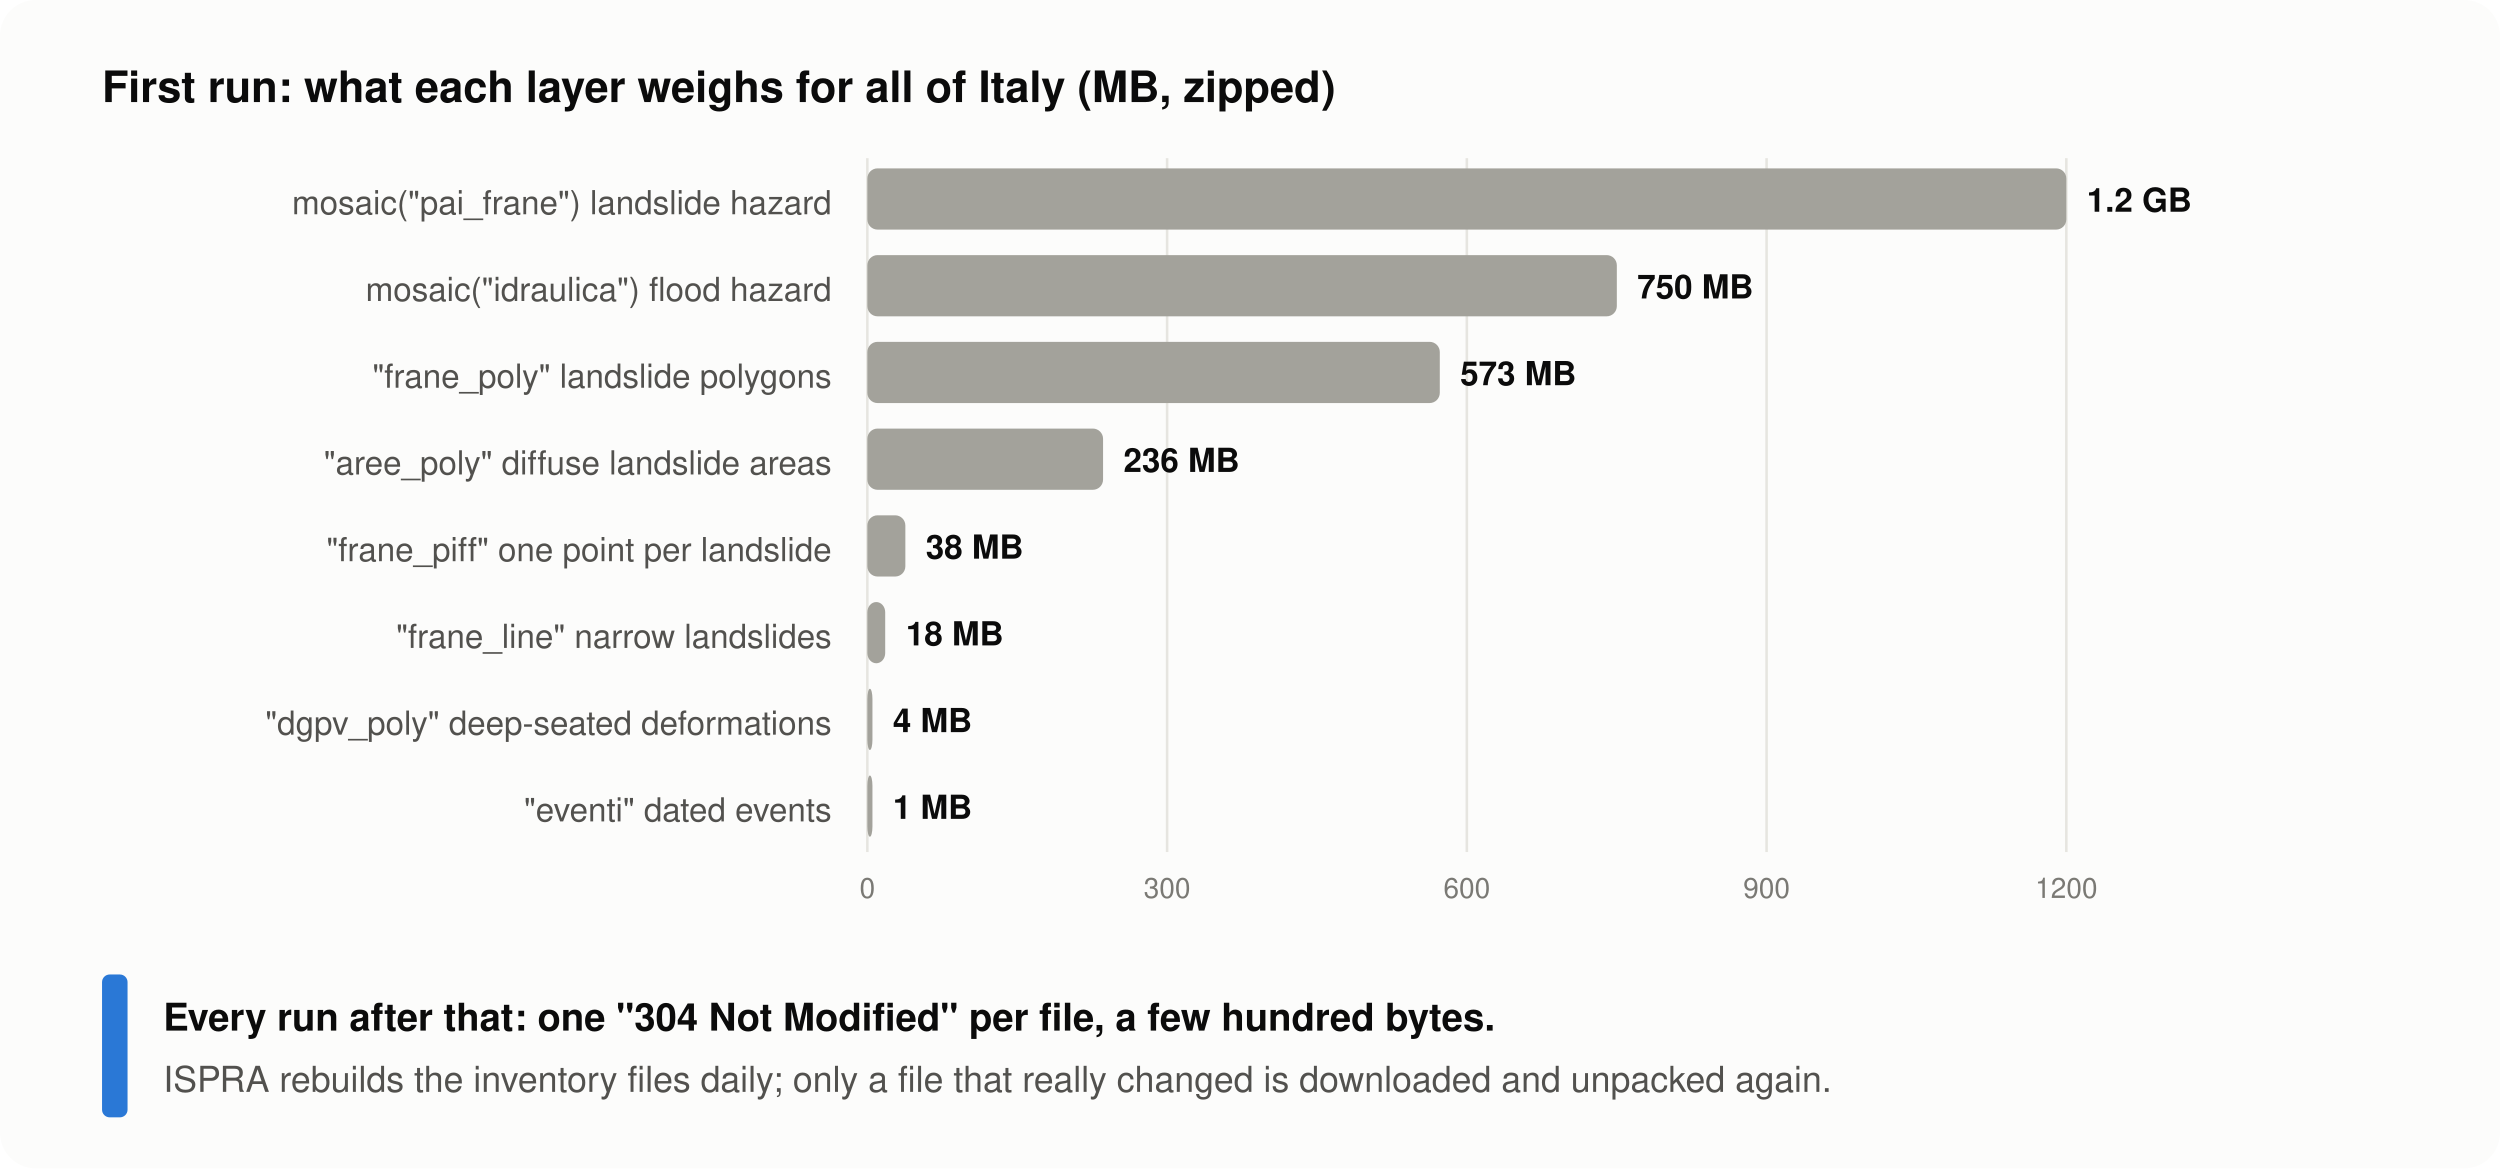
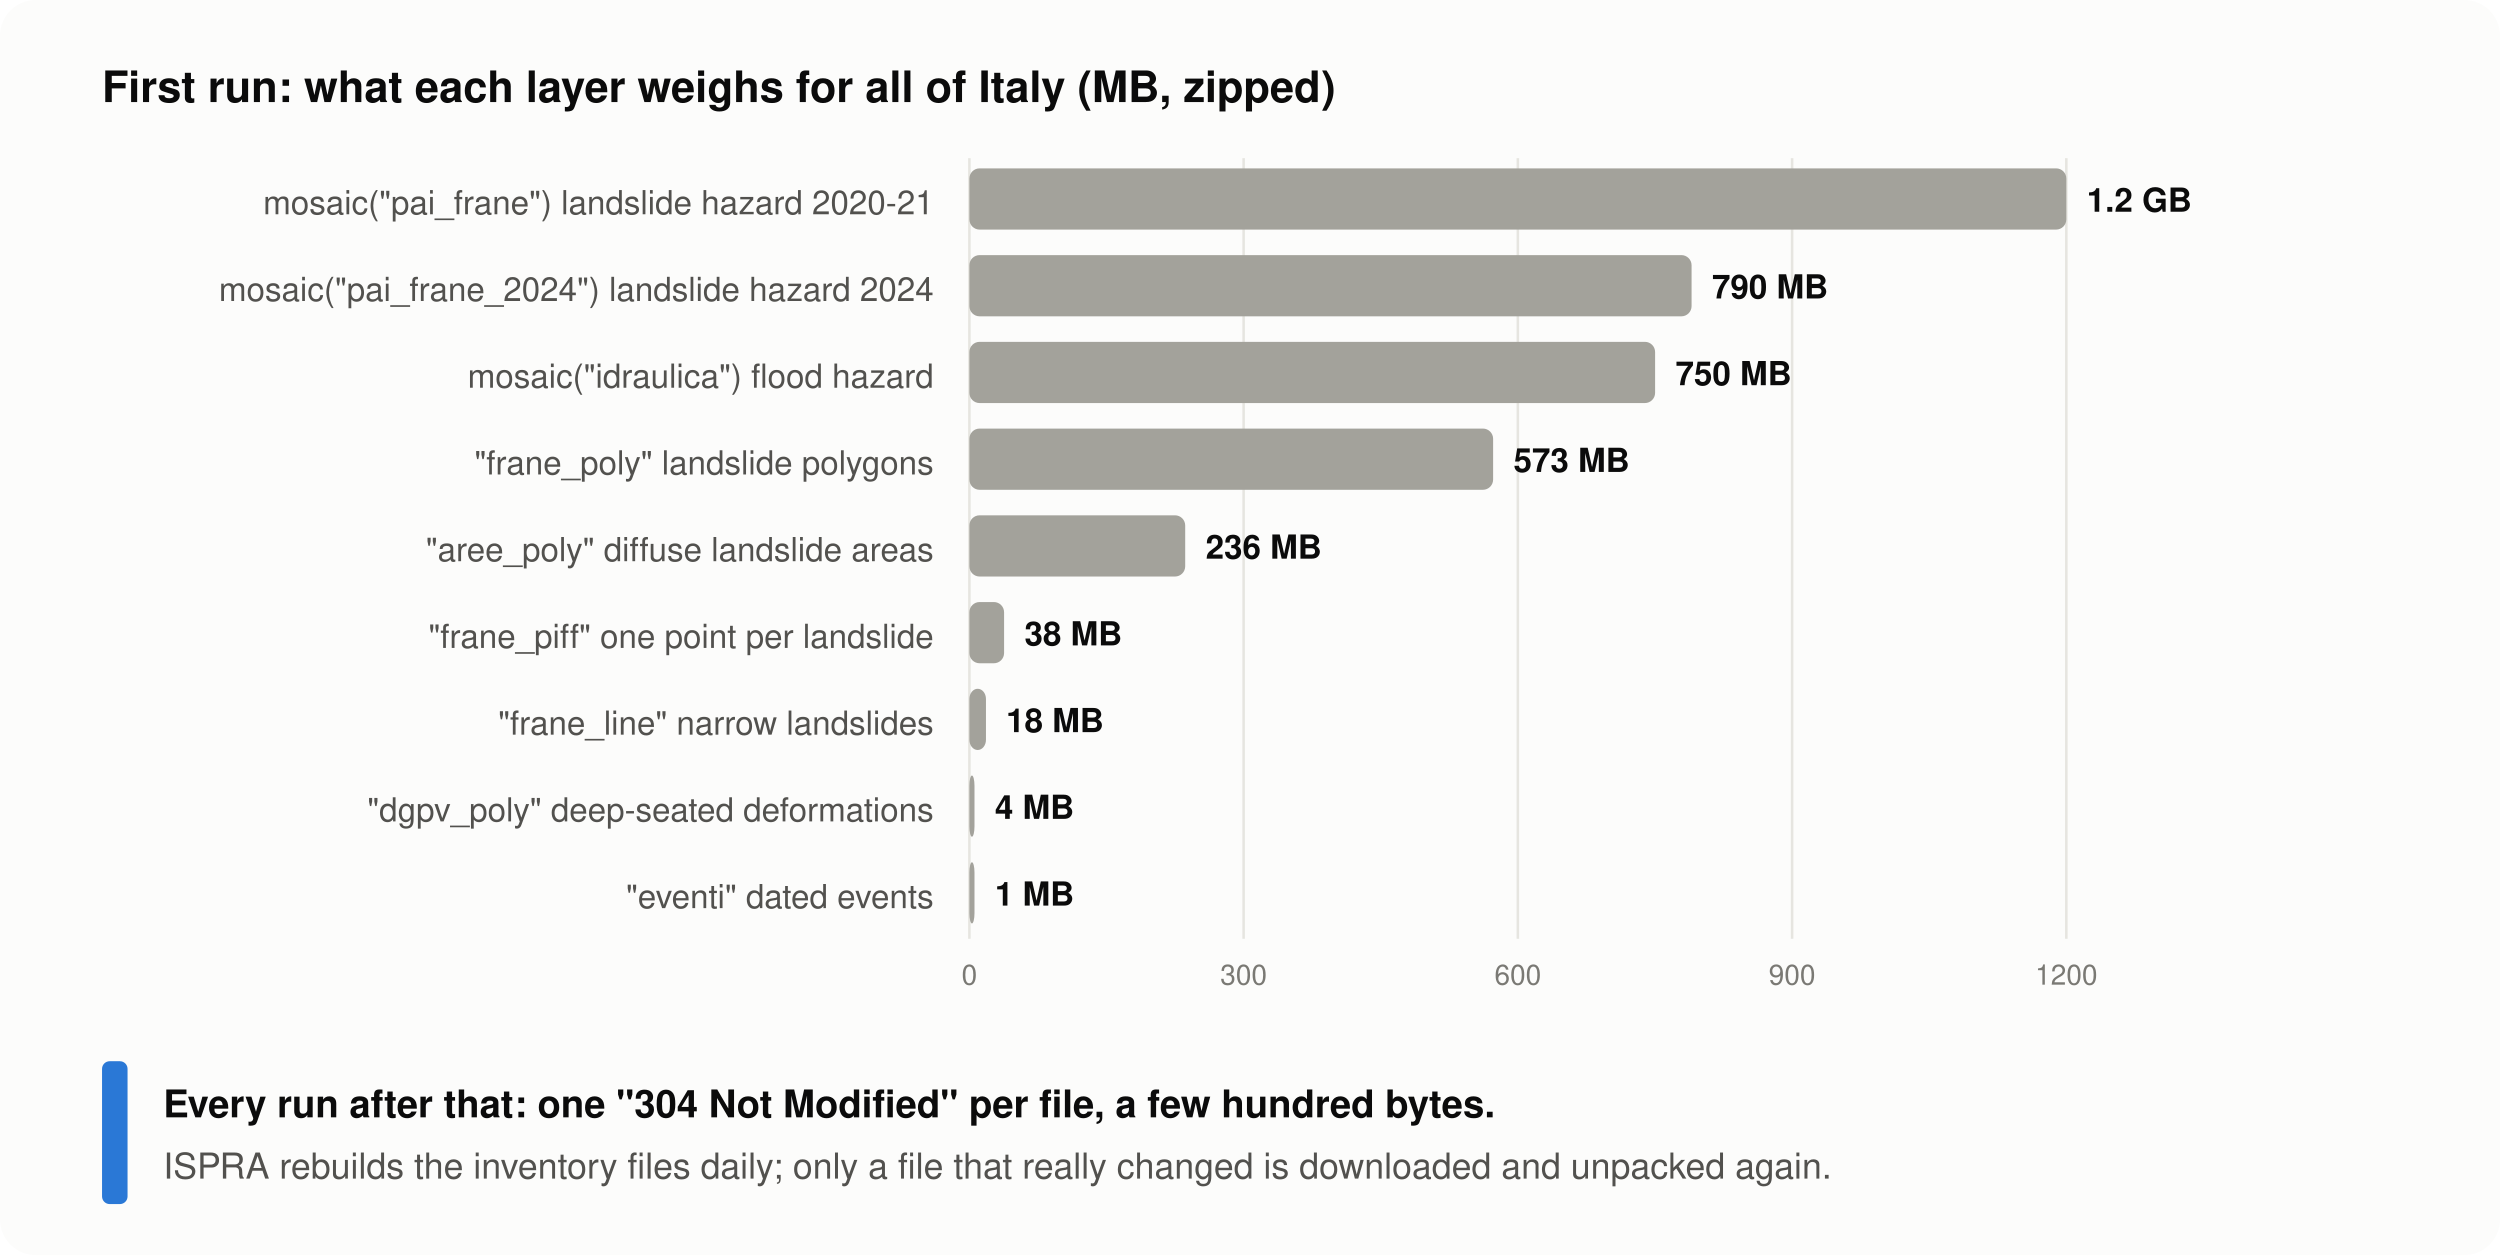
- <svg xmlns="http://www.w3.org/2000/svg" viewBox="0 0 980 458" role="img" aria-label="Download sizes for the whole of Italy, from 1.2 GB for the landslide hazard mosaic to 1 MB for events; the next run of an unchanged file costs one 304 answer">
+ <svg xmlns="http://www.w3.org/2000/svg" viewBox="0 0 980 492" role="img" aria-label="Download sizes for the whole of Italy, from 1.2 GB for the landslide hazard mosaic to 1 MB for events; the next run of an unchanged file costs one 304 answer">
  <style>text{font-family:-apple-system,BlinkMacSystemFont,"Segoe UI",Helvetica,Arial,sans-serif}
  .bg{fill:#fcfcfb} .h{fill:#0b0b0b} .t2{fill:#52514e} .ax{fill:#7a7974} .grid{stroke:#e6e5e0;stroke-width:1}
  .chip{fill:#f0efec} .val{fill:#0b0b0b} .edge{stroke:#fcfcfb}
  @media (prefers-color-scheme: dark){
    .bg{fill:#1a1a19} .h{fill:#f0efec} .t2{fill:#c3c2b7} .ax{fill:#8f8e88} .grid{stroke:#2e2e2b}
    .chip{fill:#2a2a28} .val{fill:#f0efec} .edge{stroke:#1a1a19}
  }
 .keep{fill:#2a78d6} @media (prefers-color-scheme: dark){ .keep{fill:#3987e5} }</style>
-   <rect class="bg" width="980" height="458" rx="14" />
+   <rect class="bg" width="980" height="492" rx="14" />
  <text class="h" x="40" y="40" font-size="17" font-weight="700">First run: what each layer weighs for all of Italy (MB, zipped)</text>
-   <line class="grid" x1="340.0" y1="62" x2="340.0" y2="334" />
-   <text class="ax" x="340.0" y="352" text-anchor="middle" font-size="11">0</text>
-   <line class="grid" x1="457.5" y1="62" x2="457.5" y2="334" />
-   <text class="ax" x="457.5" y="352" text-anchor="middle" font-size="11">300</text>
-   <line class="grid" x1="575.0" y1="62" x2="575.0" y2="334" />
-   <text class="ax" x="575.0" y="352" text-anchor="middle" font-size="11">600</text>
-   <line class="grid" x1="692.5" y1="62" x2="692.5" y2="334" />
-   <text class="ax" x="692.5" y="352" text-anchor="middle" font-size="11">900</text>
-   <line class="grid" x1="810.0" y1="62" x2="810.0" y2="334" />
-   <text class="ax" x="810.0" y="352" text-anchor="middle" font-size="11">1200</text>
-   <text class="t2" x="326" y="84" font-size="13" text-anchor="end">mosaic("pai_frane")  landslide hazard</text>
-   <rect x="340" y="66" width="470.0" height="24" rx="4" fill="#a3a29b" />
+   <line class="grid" x1="380.0" y1="62" x2="380.0" y2="368" />
+   <text class="ax" x="380.0" y="386" text-anchor="middle" font-size="11">0</text>
+   <line class="grid" x1="487.5" y1="62" x2="487.5" y2="368" />
+   <text class="ax" x="487.5" y="386" text-anchor="middle" font-size="11">300</text>
+   <line class="grid" x1="595.0" y1="62" x2="595.0" y2="368" />
+   <text class="ax" x="595.0" y="386" text-anchor="middle" font-size="11">600</text>
+   <line class="grid" x1="702.5" y1="62" x2="702.5" y2="368" />
+   <text class="ax" x="702.5" y="386" text-anchor="middle" font-size="11">900</text>
+   <line class="grid" x1="810.0" y1="62" x2="810.0" y2="368" />
+   <text class="ax" x="810.0" y="386" text-anchor="middle" font-size="11">1200</text>
+   <text class="t2" x="366" y="84" font-size="13" text-anchor="end">mosaic("pai_frane")  landslide hazard 2020-21</text>
+   <rect x="380" y="66" width="430.0" height="24" rx="4" fill="#a3a29b" />
  <text class="val" x="818.0" y="83" font-size="13" font-weight="600">1.2 GB</text>
-   <text class="t2" x="326" y="118" font-size="13" text-anchor="end">mosaic("idraulica")  flood hazard</text>
-   <rect x="340" y="100" width="293.8" height="24" rx="4" fill="#a3a29b" />
-   <text class="val" x="641.8" y="117" font-size="13" font-weight="600">750 MB</text>
-   <text class="t2" x="326" y="152" font-size="13" text-anchor="end">"frane_poly"  landslide polygons</text>
-   <rect x="340" y="134" width="224.4" height="24" rx="4" fill="#a3a29b" />
-   <text class="val" x="572.4" y="151" font-size="13" font-weight="600">573 MB</text>
-   <text class="t2" x="326" y="186" font-size="13" text-anchor="end">"aree_poly"  diffuse landslide areas</text>
-   <rect x="340" y="168" width="92.4" height="24" rx="4" fill="#a3a29b" />
-   <text class="val" x="440.4" y="185" font-size="13" font-weight="600">236 MB</text>
-   <text class="t2" x="326" y="220" font-size="13" text-anchor="end">"frane_piff"  one point per landslide</text>
-   <rect x="340" y="202" width="14.9" height="24" rx="4" fill="#a3a29b" />
-   <text class="val" x="362.9" y="219" font-size="13" font-weight="600">38 MB</text>
-   <text class="t2" x="326" y="254" font-size="13" text-anchor="end">"frane_line"  narrow landslides</text>
-   <rect x="340" y="236" width="7.0" height="24" rx="4" fill="#a3a29b" />
-   <text class="val" x="355.1" y="253" font-size="13" font-weight="600">18 MB</text>
-   <text class="t2" x="326" y="288" font-size="13" text-anchor="end">"dgpv_poly"  deep-seated deformations</text>
-   <rect x="340" y="270" width="2.0" height="24" rx="4" fill="#a3a29b" />
-   <text class="val" x="350.0" y="287" font-size="13" font-weight="600">4 MB</text>
-   <text class="t2" x="326" y="322" font-size="13" text-anchor="end">"eventi"  dated events</text>
-   <rect x="340" y="304" width="2.0" height="24" rx="4" fill="#a3a29b" />
-   <text class="val" x="350.0" y="321" font-size="13" font-weight="600">1 MB</text>
-   <rect class="keep" x="40" y="382" width="10" height="56" rx="3" />
-   <text class="h" x="64" y="404" font-size="15" font-weight="700">Every run after that: one "304 Not Modified" per file, a few hundred bytes.</text>
-   <text class="t2" x="64" y="428" font-size="14">ISPRA rebuilds the inventory files daily; only a file that really changed is downloaded and unpacked again.</text>
+   <text class="t2" x="366" y="118" font-size="13" text-anchor="end">mosaic("pai_frane_2024")  landslide hazard 2024</text>
+   <rect x="380" y="100" width="283.1" height="24" rx="4" fill="#a3a29b" />
+   <text class="val" x="671.1" y="117" font-size="13" font-weight="600">790 MB</text>
+   <text class="t2" x="366" y="152" font-size="13" text-anchor="end">mosaic("idraulica")  flood hazard</text>
+   <rect x="380" y="134" width="268.8" height="24" rx="4" fill="#a3a29b" />
+   <text class="val" x="656.8" y="151" font-size="13" font-weight="600">750 MB</text>
+   <text class="t2" x="366" y="186" font-size="13" text-anchor="end">"frane_poly"  landslide polygons</text>
+   <rect x="380" y="168" width="205.3" height="24" rx="4" fill="#a3a29b" />
+   <text class="val" x="593.3" y="185" font-size="13" font-weight="600">573 MB</text>
+   <text class="t2" x="366" y="220" font-size="13" text-anchor="end">"aree_poly"  diffuse landslide areas</text>
+   <rect x="380" y="202" width="84.6" height="24" rx="4" fill="#a3a29b" />
+   <text class="val" x="472.6" y="219" font-size="13" font-weight="600">236 MB</text>
+   <text class="t2" x="366" y="254" font-size="13" text-anchor="end">"frane_piff"  one point per landslide</text>
+   <rect x="380" y="236" width="13.6" height="24" rx="4" fill="#a3a29b" />
+   <text class="val" x="401.6" y="253" font-size="13" font-weight="600">38 MB</text>
+   <text class="t2" x="366" y="288" font-size="13" text-anchor="end">"frane_line"  narrow landslides</text>
+   <rect x="380" y="270" width="6.5" height="24" rx="4" fill="#a3a29b" />
+   <text class="val" x="394.4" y="287" font-size="13" font-weight="600">18 MB</text>
+   <text class="t2" x="366" y="322" font-size="13" text-anchor="end">"dgpv_poly"  deep-seated deformations</text>
+   <rect x="380" y="304" width="2.0" height="24" rx="4" fill="#a3a29b" />
+   <text class="val" x="390.0" y="321" font-size="13" font-weight="600">4 MB</text>
+   <text class="t2" x="366" y="356" font-size="13" text-anchor="end">"eventi"  dated events</text>
+   <rect x="380" y="338" width="2.0" height="24" rx="4" fill="#a3a29b" />
+   <text class="val" x="390.0" y="355" font-size="13" font-weight="600">1 MB</text>
+   <rect class="keep" x="40" y="416" width="10" height="56" rx="3" />
+   <text class="h" x="64" y="438" font-size="15" font-weight="700">Every run after that: one "304 Not Modified" per file, a few hundred bytes.</text>
+   <text class="t2" x="64" y="462" font-size="14">ISPRA rebuilds the inventory files daily; only a file that really changed is downloaded and unpacked again.</text>
</svg>
